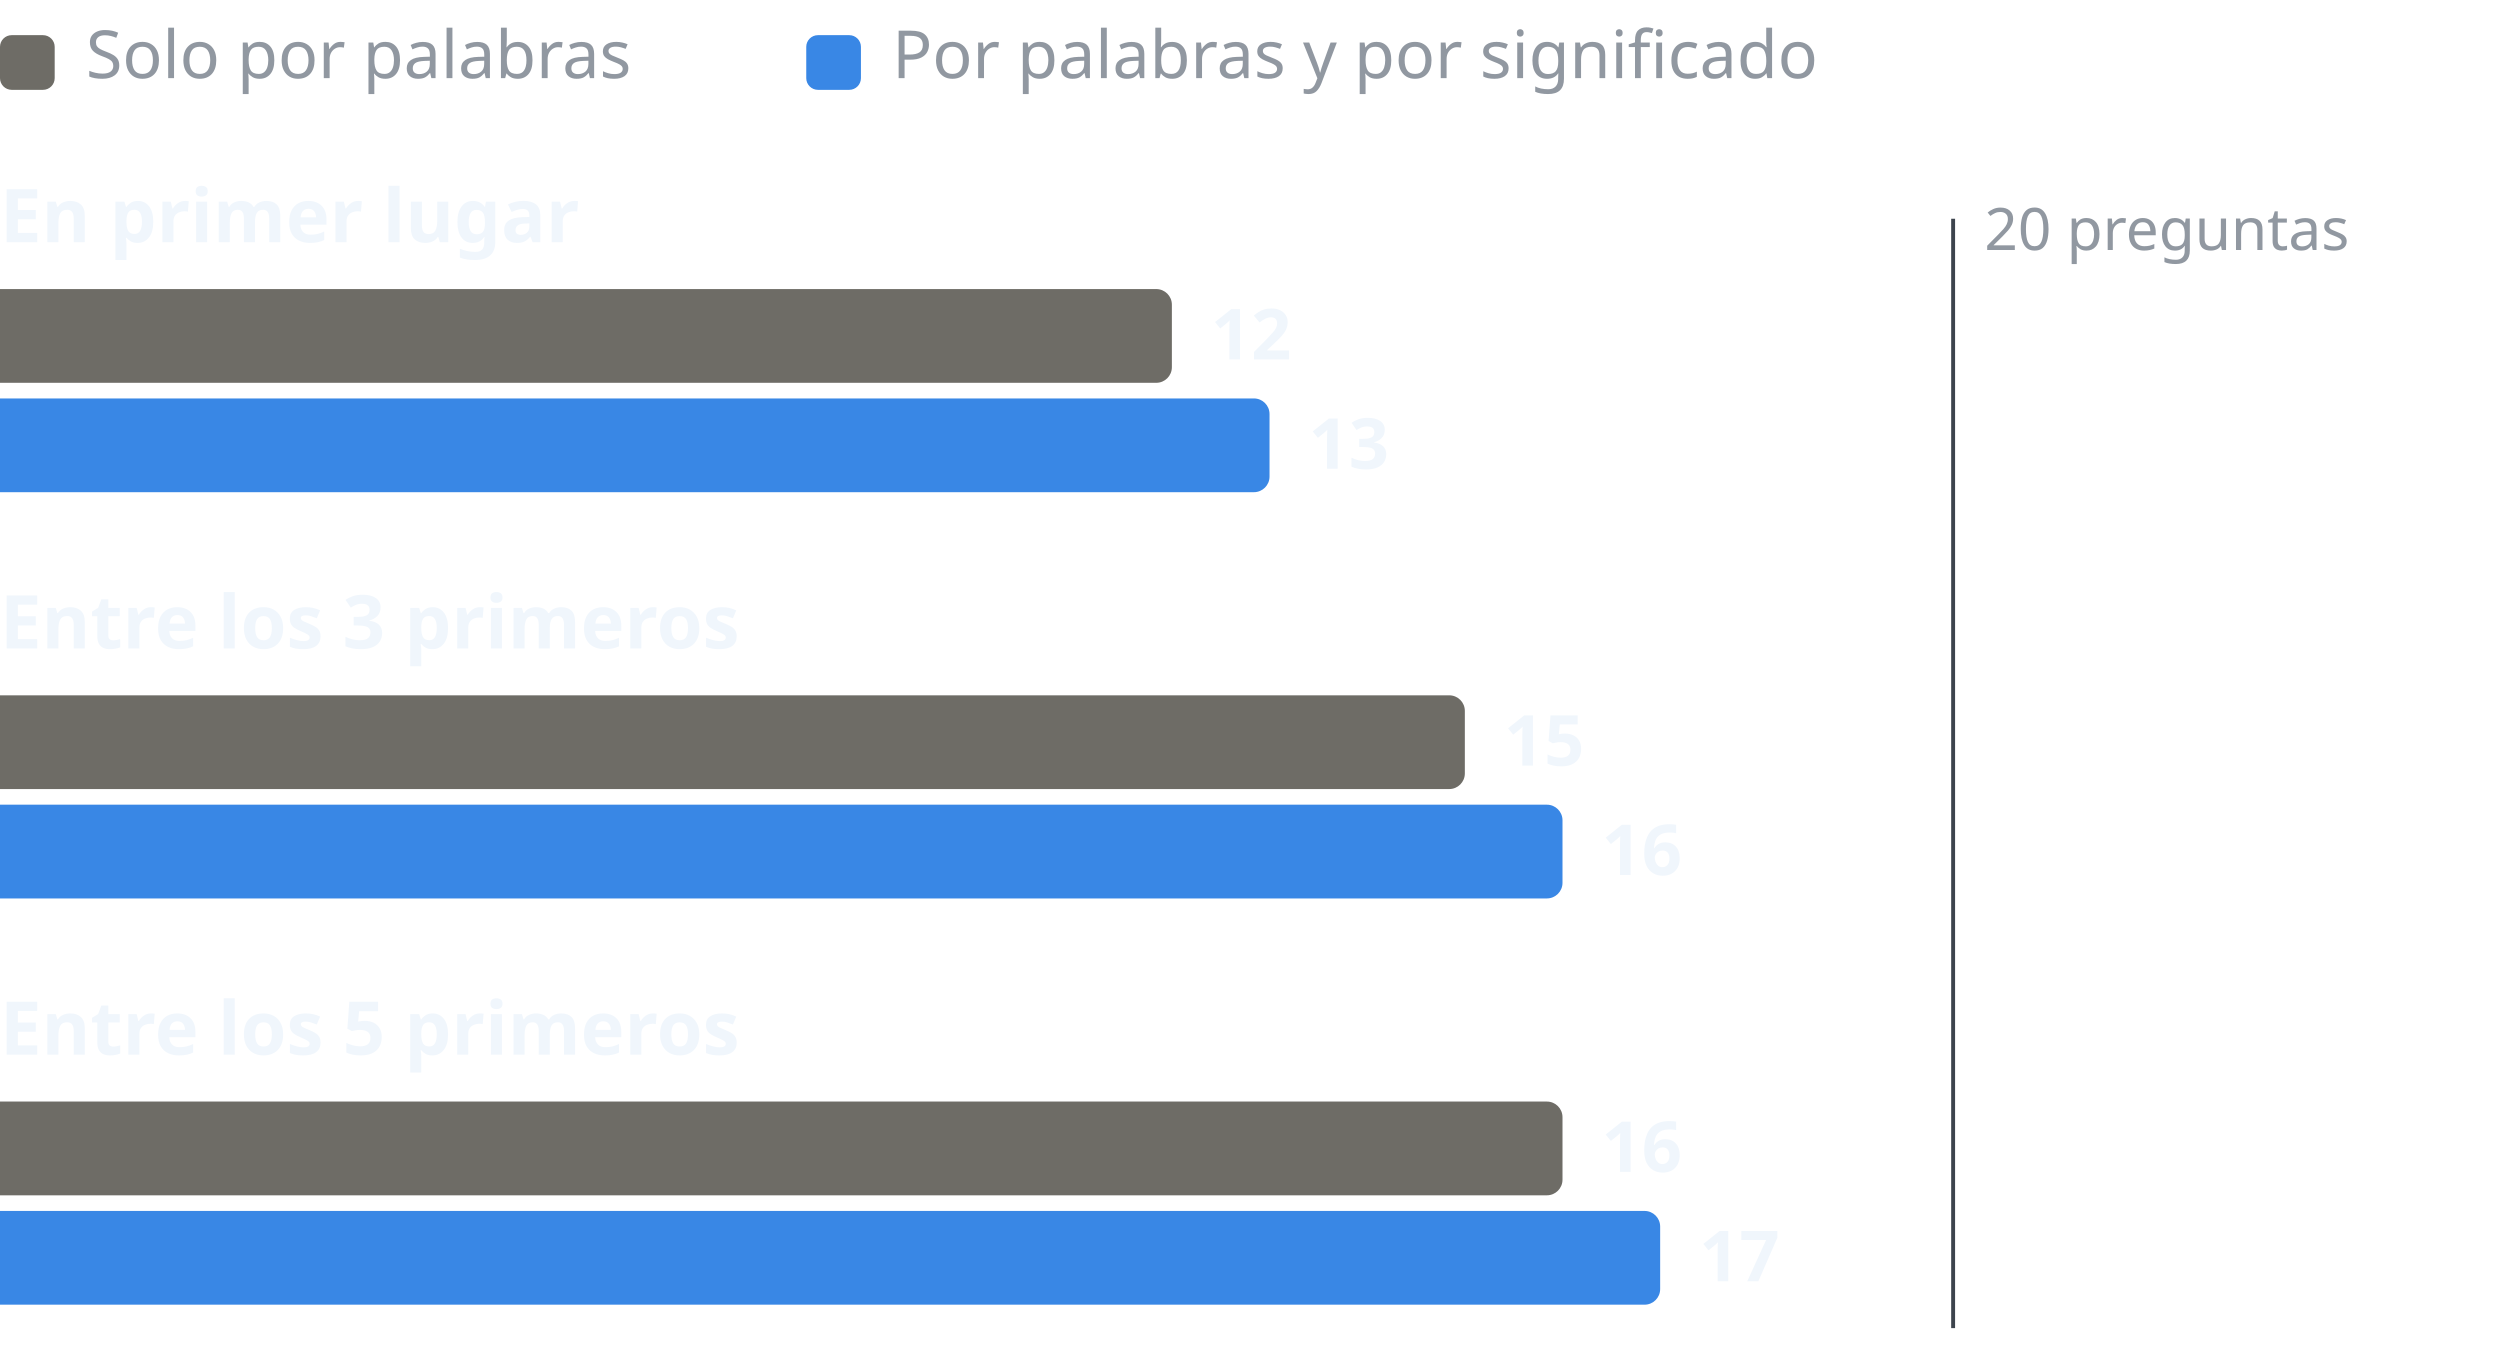
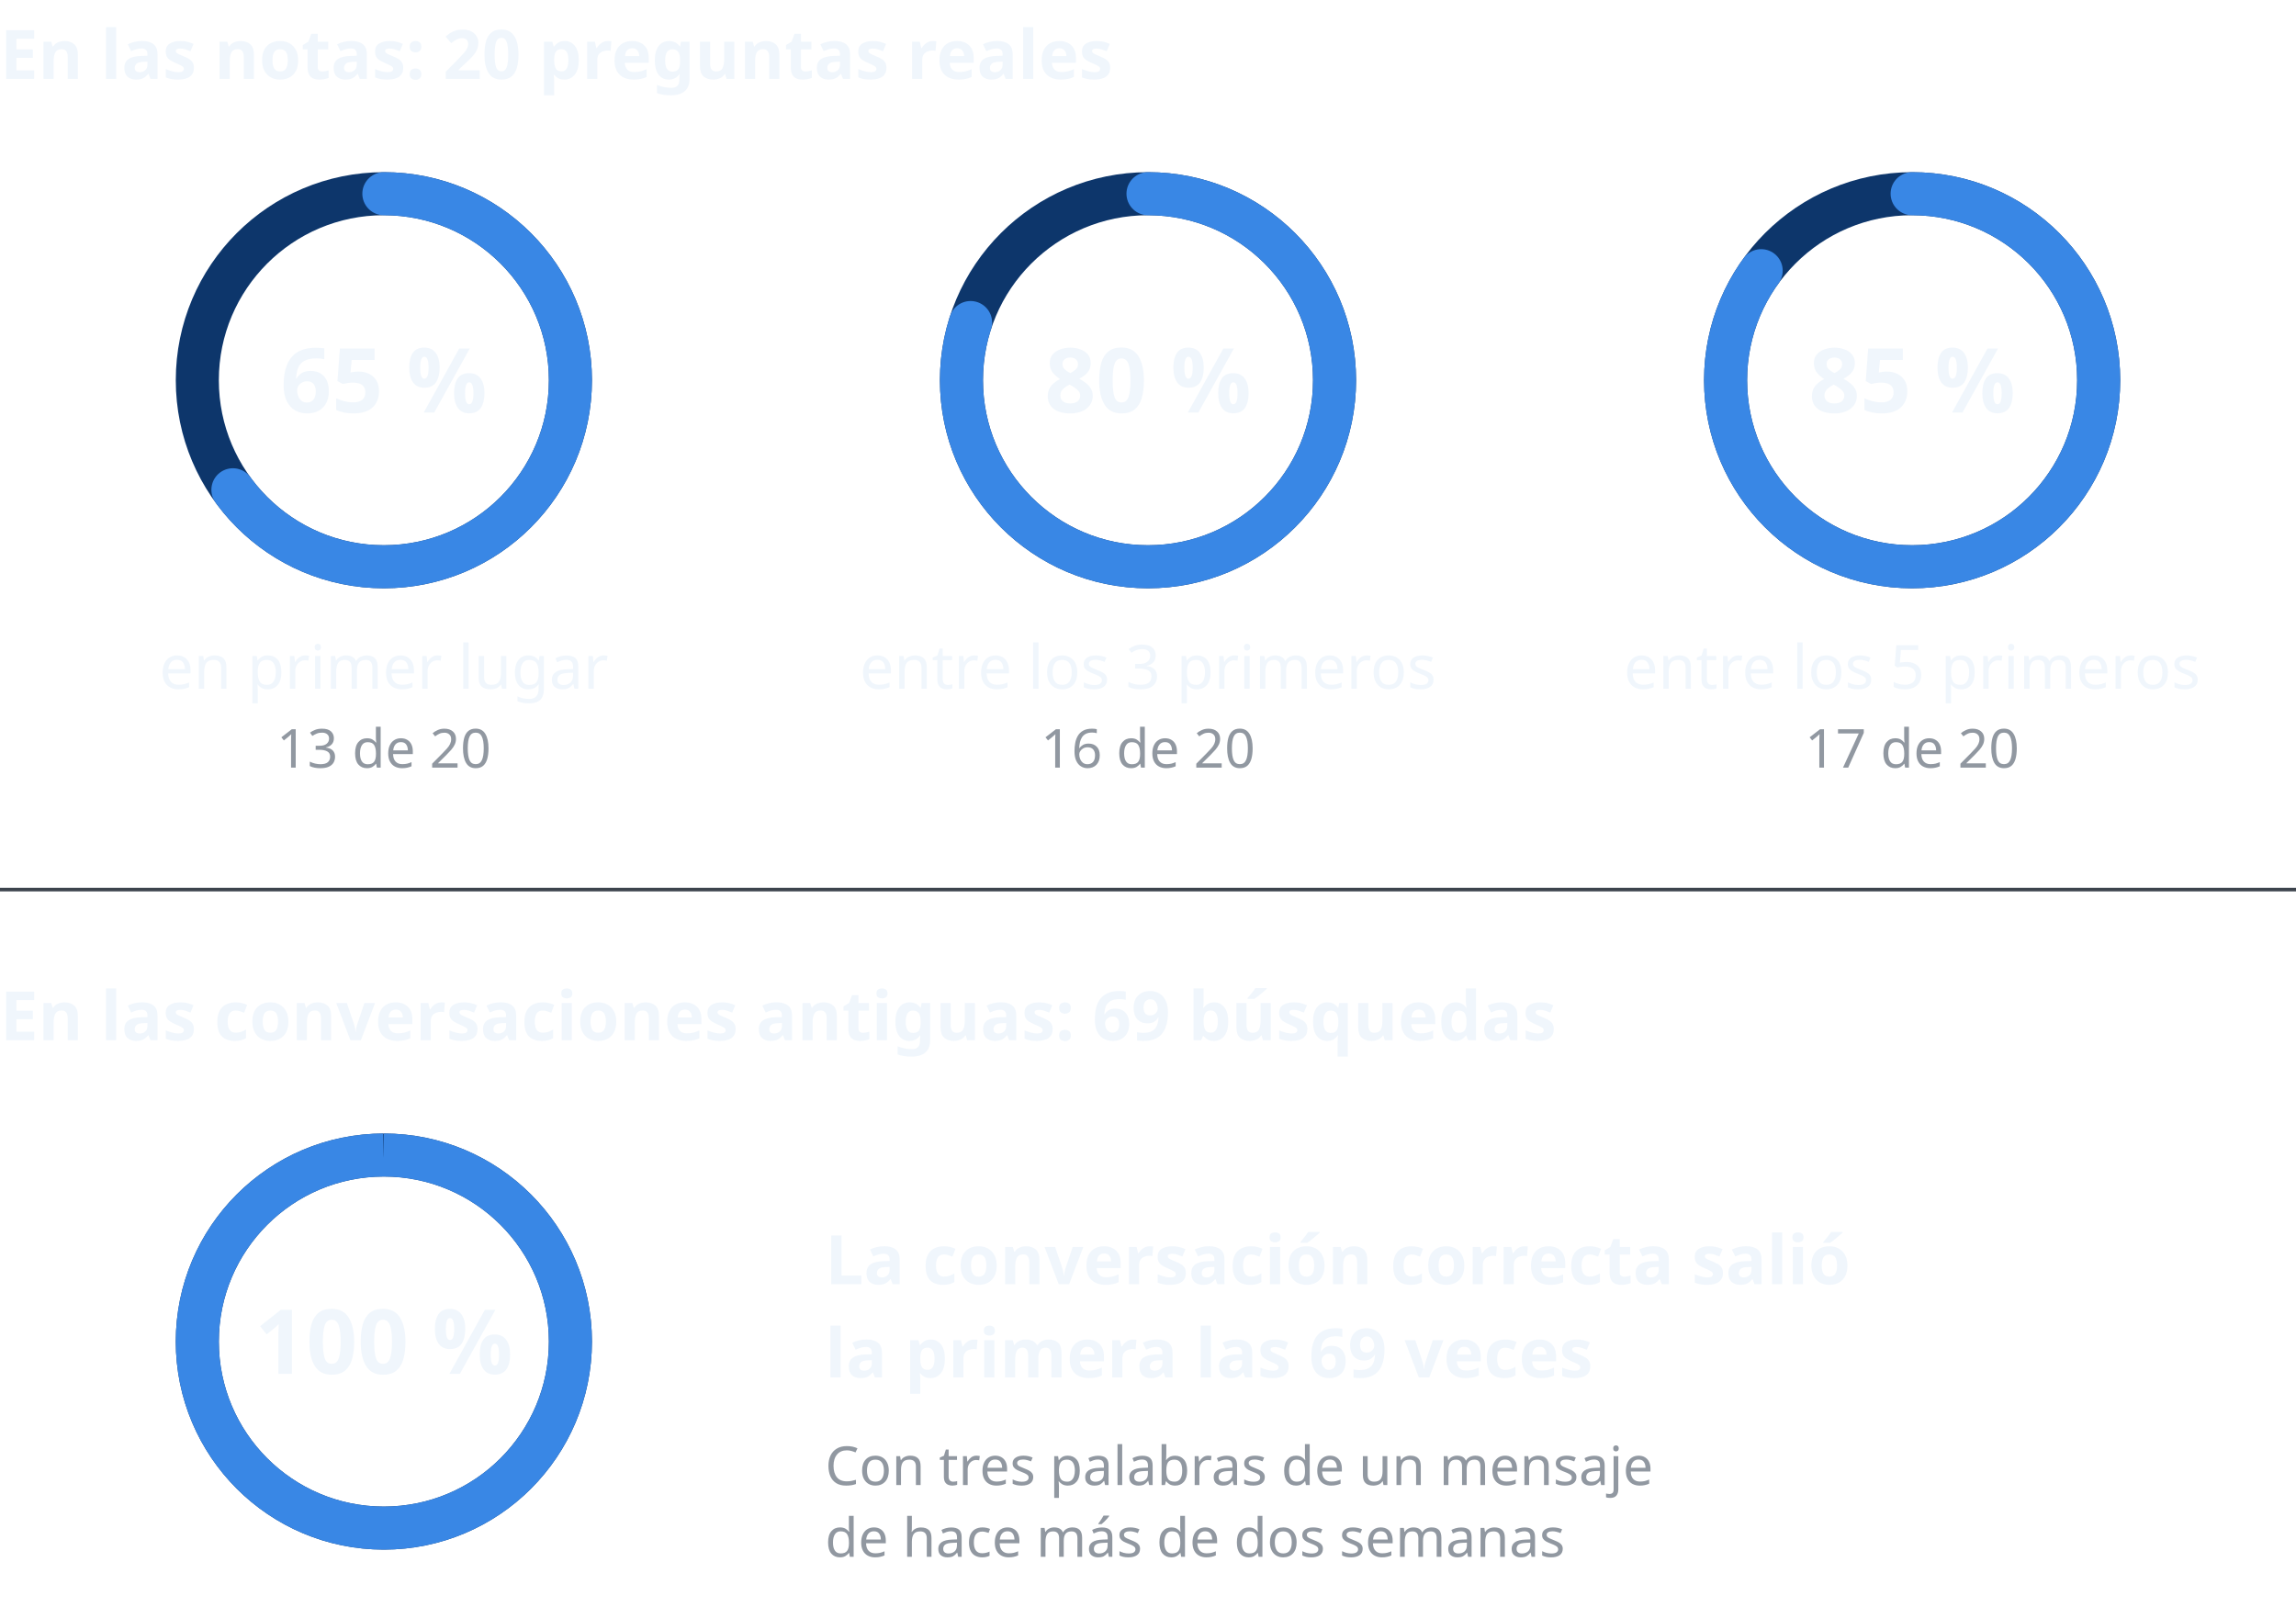
- <svg xmlns="http://www.w3.org/2000/svg" width="640" height="348" viewBox="0 0 640 348" font-family="-apple-system, BlinkMacSystemFont, 'Segoe UI', 'Noto Sans', Helvetica, Arial, sans-serif" role="img" aria-label="Preguntas acertadas de 20: solo por palabras frente a por palabras y por significado">
-   <rect x="0" y="9" width="14" height="14" rx="3" fill="#6e6c66" />
-   <text x="22" y="20" font-size="17" fill="#9198a1">Solo por palabras</text>
-   <rect x="206.4" y="9" width="14" height="14" rx="3" fill="#3987e5" />
-   <text x="228.4" y="20" font-size="17" fill="#9198a1">Por palabras y por significado</text>
-   <text x="0" y="62" font-size="19" font-weight="600" fill="#f0f6fc">En primer lugar</text>
-   <path d="M0,74 h296 a4,4 0 0 1 4,4 v16 a4,4 0 0 1 -4,4 h-296 z" fill="#6e6c66" />
-   <text x="310" y="92" font-size="18" font-weight="600" fill="#f0f6fc">12</text>
-   <path d="M0,102 h321 a4,4 0 0 1 4,4 v16 a4,4 0 0 1 -4,4 h-321 z" fill="#3987e5" />
-   <text x="335" y="120" font-size="18" font-weight="600" fill="#f0f6fc">13</text>
-   <text x="0" y="166" font-size="19" font-weight="600" fill="#f0f6fc">Entre los 3 primeros</text>
-   <path d="M0,178 h371 a4,4 0 0 1 4,4 v16 a4,4 0 0 1 -4,4 h-371 z" fill="#6e6c66" />
-   <text x="385" y="196" font-size="18" font-weight="600" fill="#f0f6fc">15</text>
-   <path d="M0,206 h396 a4,4 0 0 1 4,4 v16 a4,4 0 0 1 -4,4 h-396 z" fill="#3987e5" />
-   <text x="410" y="224" font-size="18" font-weight="600" fill="#f0f6fc">16</text>
-   <text x="0" y="270" font-size="19" font-weight="600" fill="#f0f6fc">Entre los 5 primeros</text>
-   <path d="M0,282 h396 a4,4 0 0 1 4,4 v16 a4,4 0 0 1 -4,4 h-396 z" fill="#6e6c66" />
-   <text x="410" y="300" font-size="18" font-weight="600" fill="#f0f6fc">16</text>
-   <path d="M0,310 h421 a4,4 0 0 1 4,4 v16 a4,4 0 0 1 -4,4 h-421 z" fill="#3987e5" />
-   <text x="435" y="328" font-size="18" font-weight="600" fill="#f0f6fc">17</text>
-   <line x1="500" y1="56" x2="500" y2="340" stroke="#3d444d" stroke-width="1" />
-   <text x="508" y="64" font-size="15" fill="#9198a1">20 preguntas</text>
+ <svg xmlns="http://www.w3.org/2000/svg" width="640" height="448" viewBox="0 0 640 448" font-family="-apple-system, BlinkMacSystemFont, 'Segoe UI', 'Noto Sans', Helvetica, Arial, sans-serif" role="img" aria-label="Búsqueda: la nota correcta sale en primer lugar el 65 % de las veces, entre los 3 primeros el 80 % y entre los 5 primeros el 85 %. En las conversaciones antiguas, la correcta salió la primera las 69 veces.">
+   <text x="0" y="22" font-size="19" font-weight="600" fill="#f0f6fc">En las notas: 20 preguntas reales</text>
+   <circle cx="107" cy="106" r="52" fill="none" stroke="#0d366b" stroke-width="12" />
+   <circle cx="107" cy="106" r="52" fill="none" stroke="#3987e5" stroke-width="12" stroke-linecap="round" stroke-dasharray="212.4 326.7" transform="rotate(-90 107 106)" />
+   <text x="107" y="115" font-size="25" font-weight="700" text-anchor="middle" fill="#f0f6fc">65 %</text>
+   <text x="107" y="192" font-size="17" text-anchor="middle" fill="#f0f6fc">en primer lugar</text>
+   <text x="107" y="214" font-size="15" text-anchor="middle" fill="#9198a1">13 de 20</text>
+   <circle cx="320" cy="106" r="52" fill="none" stroke="#0d366b" stroke-width="12" />
+   <circle cx="320" cy="106" r="52" fill="none" stroke="#3987e5" stroke-width="12" stroke-linecap="round" stroke-dasharray="261.4 326.7" transform="rotate(-90 320 106)" />
+   <text x="320" y="115" font-size="25" font-weight="700" text-anchor="middle" fill="#f0f6fc">80 %</text>
+   <text x="320" y="192" font-size="17" text-anchor="middle" fill="#f0f6fc">entre los 3 primeros</text>
+   <text x="320" y="214" font-size="15" text-anchor="middle" fill="#9198a1">16 de 20</text>
+   <circle cx="533" cy="106" r="52" fill="none" stroke="#0d366b" stroke-width="12" />
+   <circle cx="533" cy="106" r="52" fill="none" stroke="#3987e5" stroke-width="12" stroke-linecap="round" stroke-dasharray="277.7 326.7" transform="rotate(-90 533 106)" />
+   <text x="533" y="115" font-size="25" font-weight="700" text-anchor="middle" fill="#f0f6fc">85 %</text>
+   <text x="533" y="192" font-size="17" text-anchor="middle" fill="#f0f6fc">entre los 5 primeros</text>
+   <text x="533" y="214" font-size="15" text-anchor="middle" fill="#9198a1">17 de 20</text>
+   <line x1="0" y1="248" x2="640" y2="248" stroke="#3d444d" stroke-width="1" />
+   <text x="0" y="290" font-size="19" font-weight="600" fill="#f0f6fc">En las conversaciones antiguas: 69 búsquedas</text>
+   <circle cx="107" cy="374" r="52" fill="none" stroke="#0d366b" stroke-width="12" />
+   <circle cx="107" cy="374" r="52" fill="none" stroke="#3987e5" stroke-width="12" stroke-linecap="butt" stroke-dasharray="326.7 326.7" transform="rotate(-90 107 374)" />
+   <text x="107" y="383" font-size="25" font-weight="700" text-anchor="middle" fill="#f0f6fc">100 %</text>
+   <text x="230" y="358" font-size="19" font-weight="600" fill="#f0f6fc">La conversación correcta salió</text>
+   <text x="230" y="384" font-size="19" font-weight="600" fill="#f0f6fc">la primera las 69 veces</text>
+   <text x="230" y="414" font-size="15" fill="#9198a1">Con tres palabras de un mensaje</text>
+   <text x="230" y="434" font-size="15" fill="#9198a1">de hace más de dos semanas</text>
</svg>
